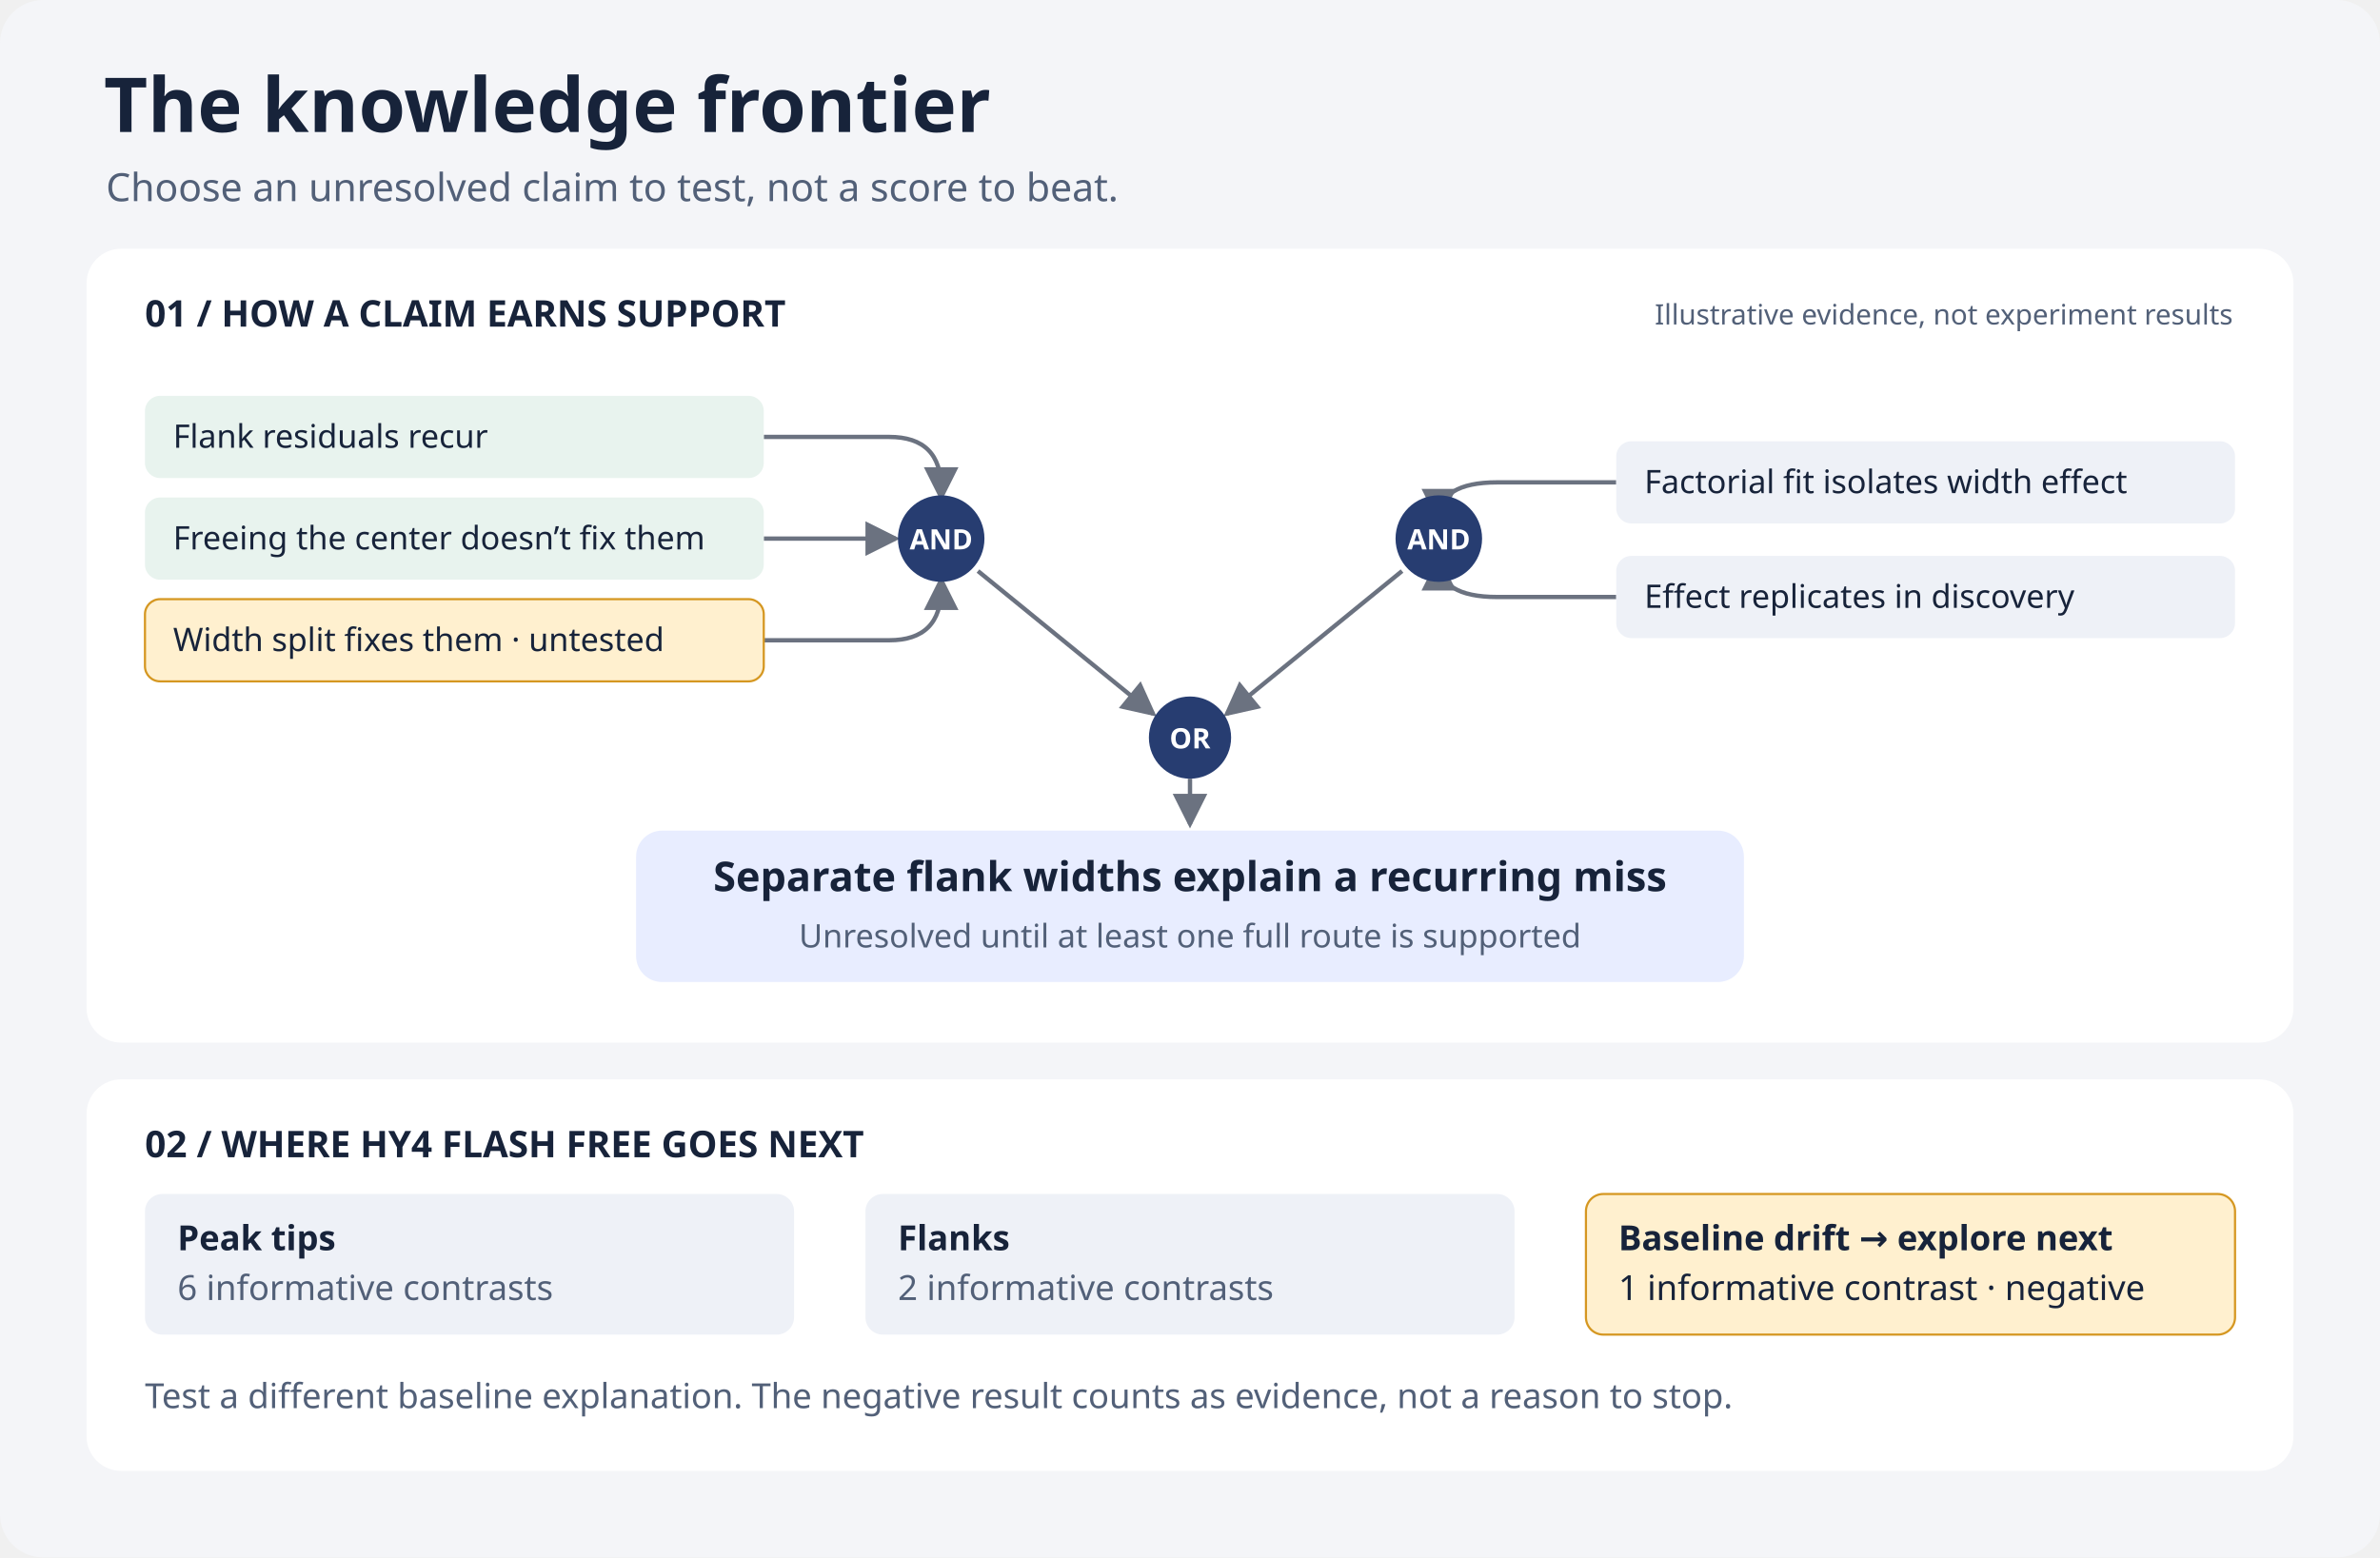
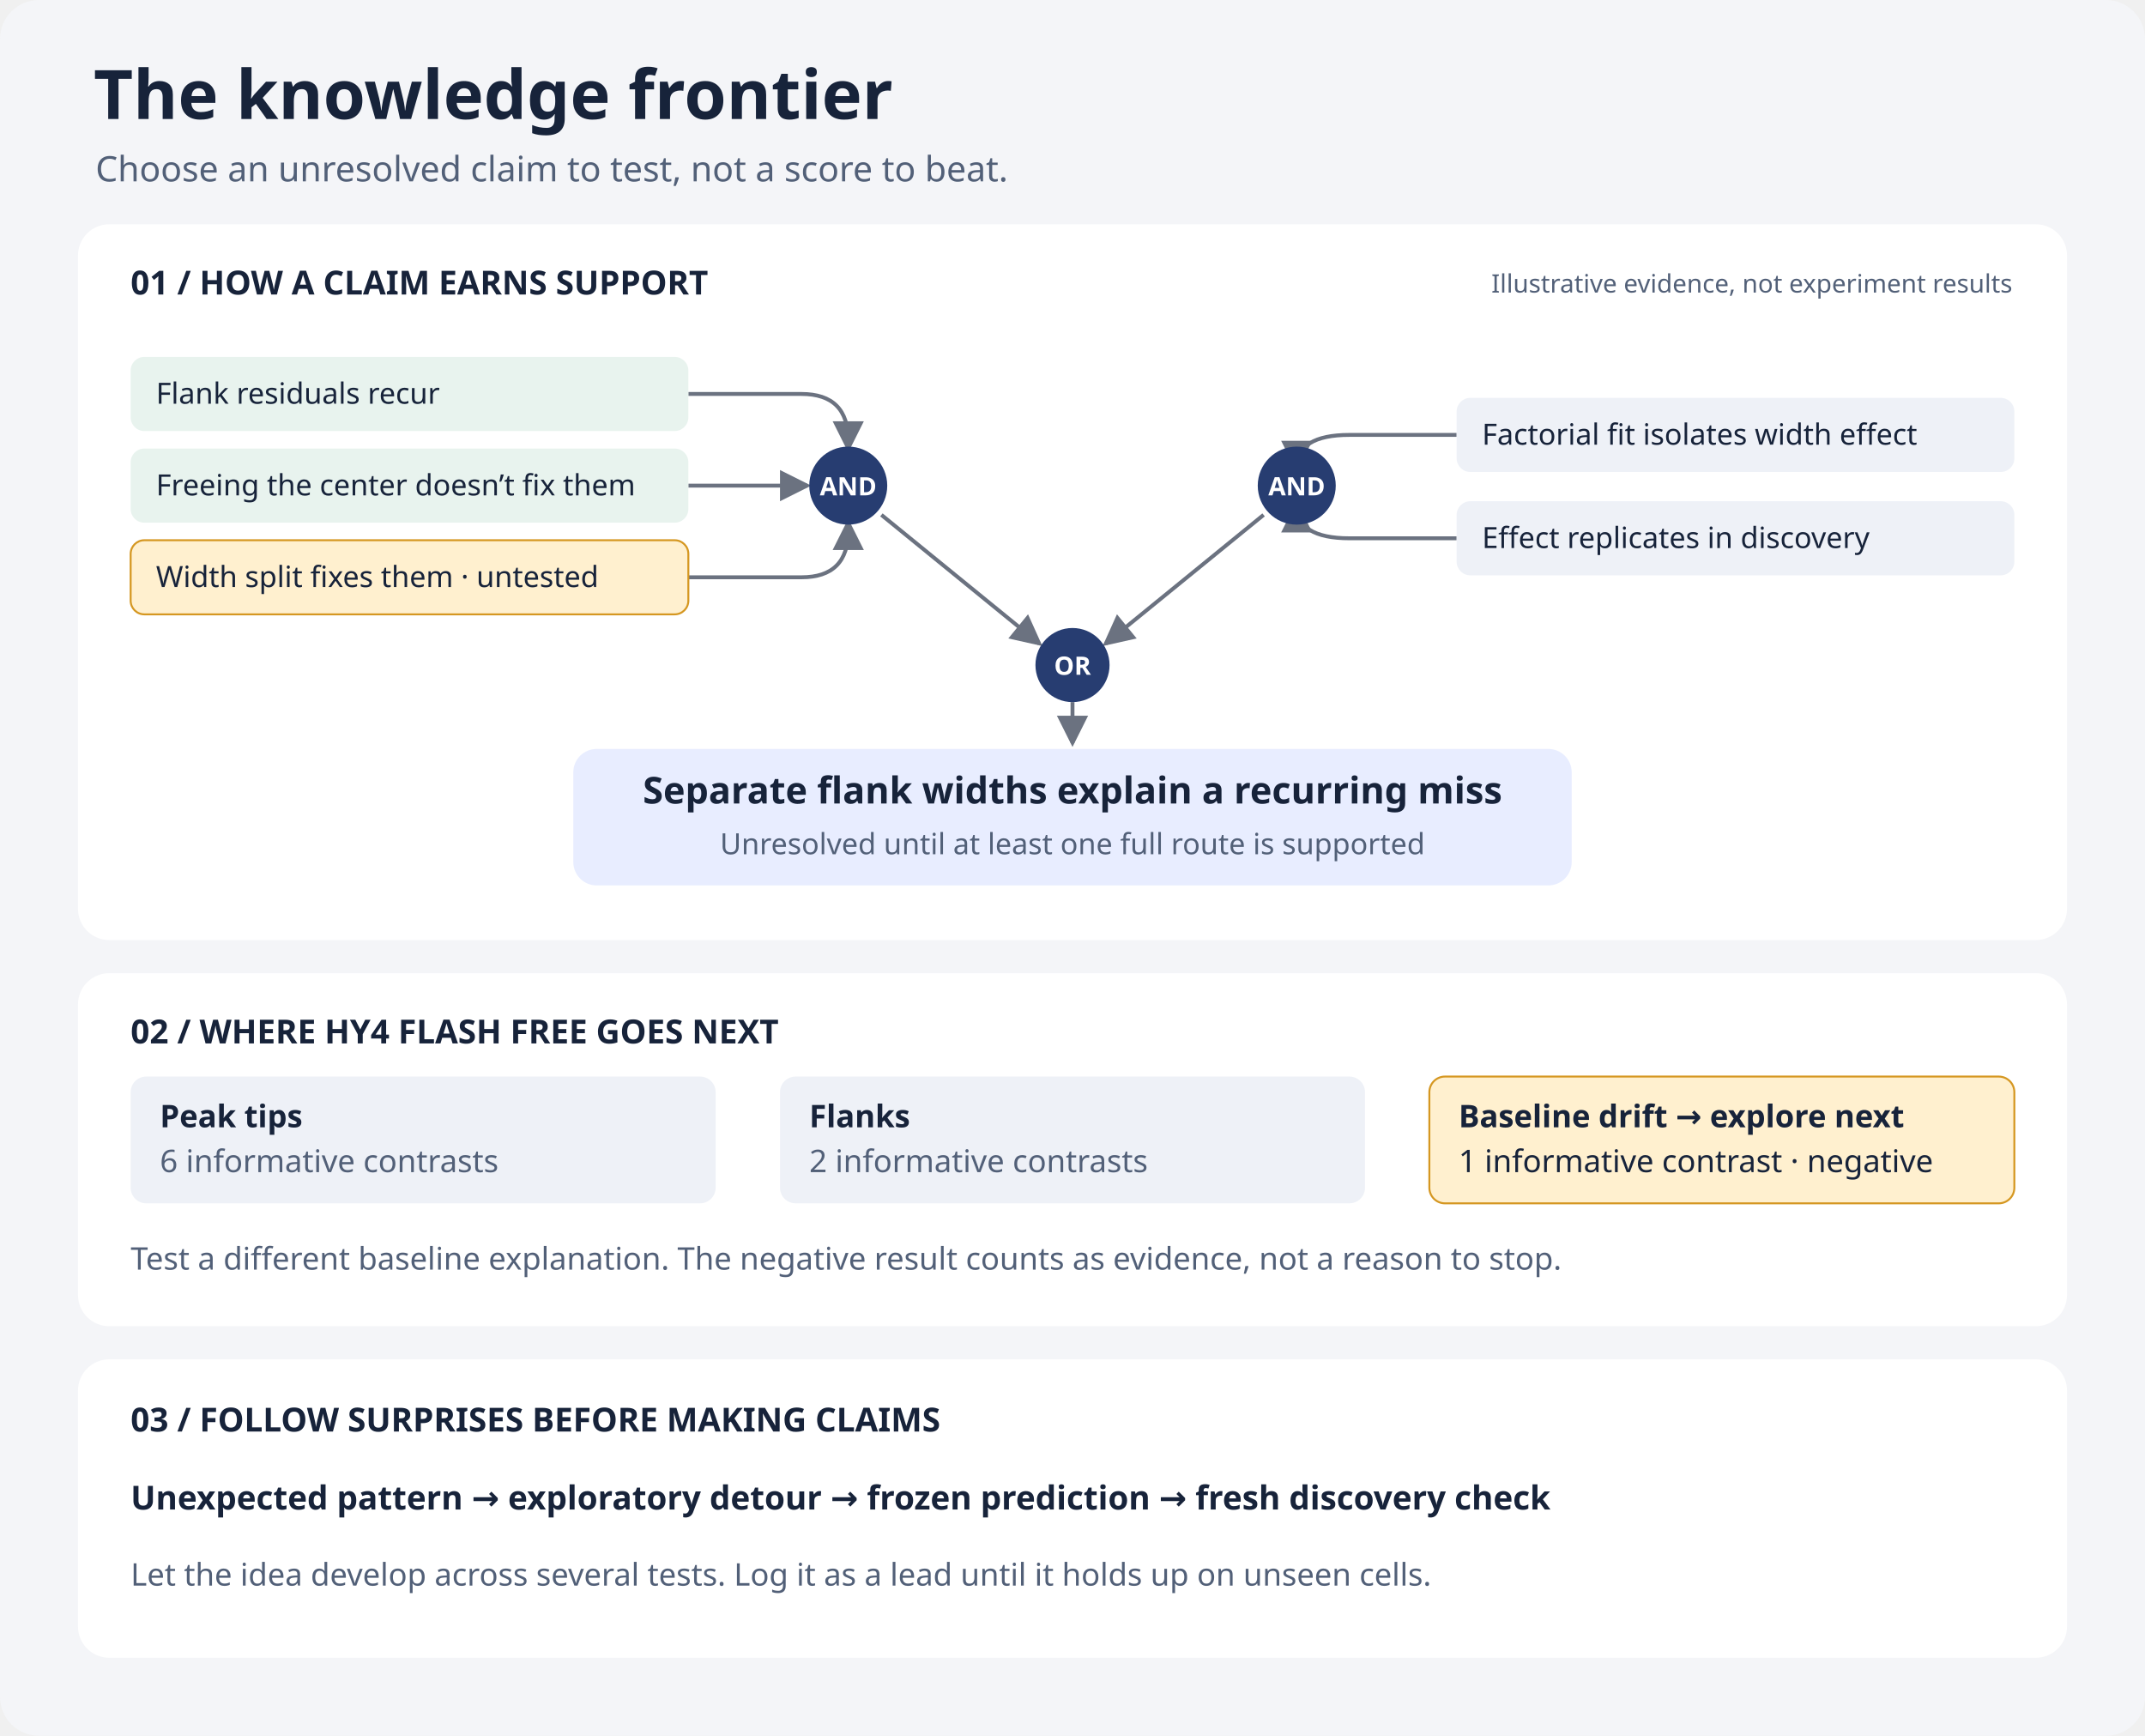
- <svg xmlns="http://www.w3.org/2000/svg" width="1100" height="720" viewBox="0 0 1100 720" role="img" aria-labelledby="title desc">
+ <svg xmlns="http://www.w3.org/2000/svg" width="1100" height="890" viewBox="0 0 1100 890" role="img" aria-labelledby="title desc">
  <defs>
    <marker id="arrow" markerWidth="8" markerHeight="8" refX="7" refY="4" orient="auto">
      <path d="M0 0L8 4L0 8Z" fill="#6b7280" />
    </marker>
  </defs>
-   <rect width="1100" height="720" rx="20" fill="#f4f5f8" />
+   <rect width="1100" height="890" rx="20" fill="#f4f5f8" />
  <g font-family="system-ui, sans-serif" fill="#17233a">
    <text x="48" y="61" font-size="35" font-weight="750">The knowledge frontier</text>
    <text x="49" y="93" font-size="18" fill="#526078">Choose an unresolved claim to test, not a score to beat.</text>
    <rect x="40" y="115" width="1020" height="367" rx="16" fill="white" />
    <text x="67" y="151" font-size="17" font-weight="700">01 / HOW A CLAIM EARNS SUPPORT</text>
    <text x="1032" y="150" text-anchor="end" font-size="13" fill="#526078">Illustrative evidence, not experiment results</text>
    <g fill="none" stroke="#6b7280" stroke-width="2" marker-end="url(#arrow)">
      <path d="M353 202H411Q435 202 435 226V230" />
      <path d="M353 249H414" />
      <path d="M353 296H411Q435 296 435 272V268" />
      <path d="M747 223H692Q665 223 665 240" />
      <path d="M747 276H692Q665 276 665 259" />
      <path d="M452 264L533 330" />
      <path d="M648 264L567 330" />
      <path d="M550 360V381" />
    </g>
    <g font-size="15">
      <rect x="67" y="183" width="286" height="38" rx="7" fill="#e8f3ee" />
      <text x="80" y="207">Flank residuals recur</text>
      <rect x="67" y="230" width="286" height="38" rx="7" fill="#e8f3ee" />
      <text x="80" y="254">Freeing the center doesn’t fix them</text>
      <rect x="67" y="277" width="286" height="38" rx="7" fill="#fff0cf" stroke="#d59721" />
      <text x="80" y="301">Width split fixes them · untested</text>
      <rect x="747" y="204" width="286" height="38" rx="7" fill="#eef1f7" />
      <text x="760" y="228">Factorial fit isolates width effect</text>
      <rect x="747" y="257" width="286" height="38" rx="7" fill="#eef1f7" />
      <text x="760" y="281">Effect replicates in discovery</text>
    </g>
    <g font-size="13" text-anchor="middle" font-weight="750">
      <circle cx="435" cy="249" r="20" fill="#273d71" />
      <text x="435" y="254" fill="white">AND</text>
      <circle cx="665" cy="249" r="20" fill="#273d71" />
      <text x="665" y="254" fill="white">AND</text>
      <circle cx="550" cy="341" r="19" fill="#273d71" />
      <text x="550" y="346" fill="white">OR</text>
    </g>
    <rect x="294" y="384" width="512" height="70" rx="12" fill="#e8edff" />
    <text x="550" y="412" text-anchor="middle" font-size="19" font-weight="700">Separate flank widths explain a recurring miss</text>
    <text x="550" y="438" text-anchor="middle" font-size="15" fill="#526078">Unresolved until at least one full route is supported</text>
    <rect x="40" y="499" width="1020" height="181" rx="16" fill="white" />
    <text x="67" y="535" font-size="17" font-weight="700">02 / WHERE HY4 FLASH FREE GOES NEXT</text>
    <g font-size="16">
      <rect x="67" y="552" width="300" height="65" rx="8" fill="#eef1f7" />
      <text x="82" y="578" font-weight="700">Peak tips</text>
      <text x="82" y="601" fill="#526078">6 informative contrasts</text>
      <rect x="400" y="552" width="300" height="65" rx="8" fill="#eef1f7" />
      <text x="415" y="578" font-weight="700">Flanks</text>
      <text x="415" y="601" fill="#526078">2 informative contrasts</text>
      <rect x="733" y="552" width="300" height="65" rx="8" fill="#fff0cf" stroke="#d59721" />
      <text x="748" y="578" font-weight="700">Baseline drift → explore next</text>
      <text x="748" y="601">1 informative contrast · negative</text>
    </g>
    <text x="67" y="651" font-size="16" fill="#526078">Test a different baseline explanation. The negative result counts as evidence, not a reason to stop.</text>
+     <rect x="40" y="697" width="1020" height="153" rx="16" fill="white" />
+     <text x="67" y="734" font-size="17" font-weight="700">03 / FOLLOW SURPRISES BEFORE MAKING CLAIMS</text>
+     <text x="67" y="774" font-size="17" font-weight="700">Unexpected pattern → exploratory detour → frozen prediction → fresh discovery check</text>
+     <text x="67" y="813" font-size="16" fill="#526078">Let the idea develop across several tests. Log it as a lead until it holds up on unseen cells.</text>
  </g>
</svg>
